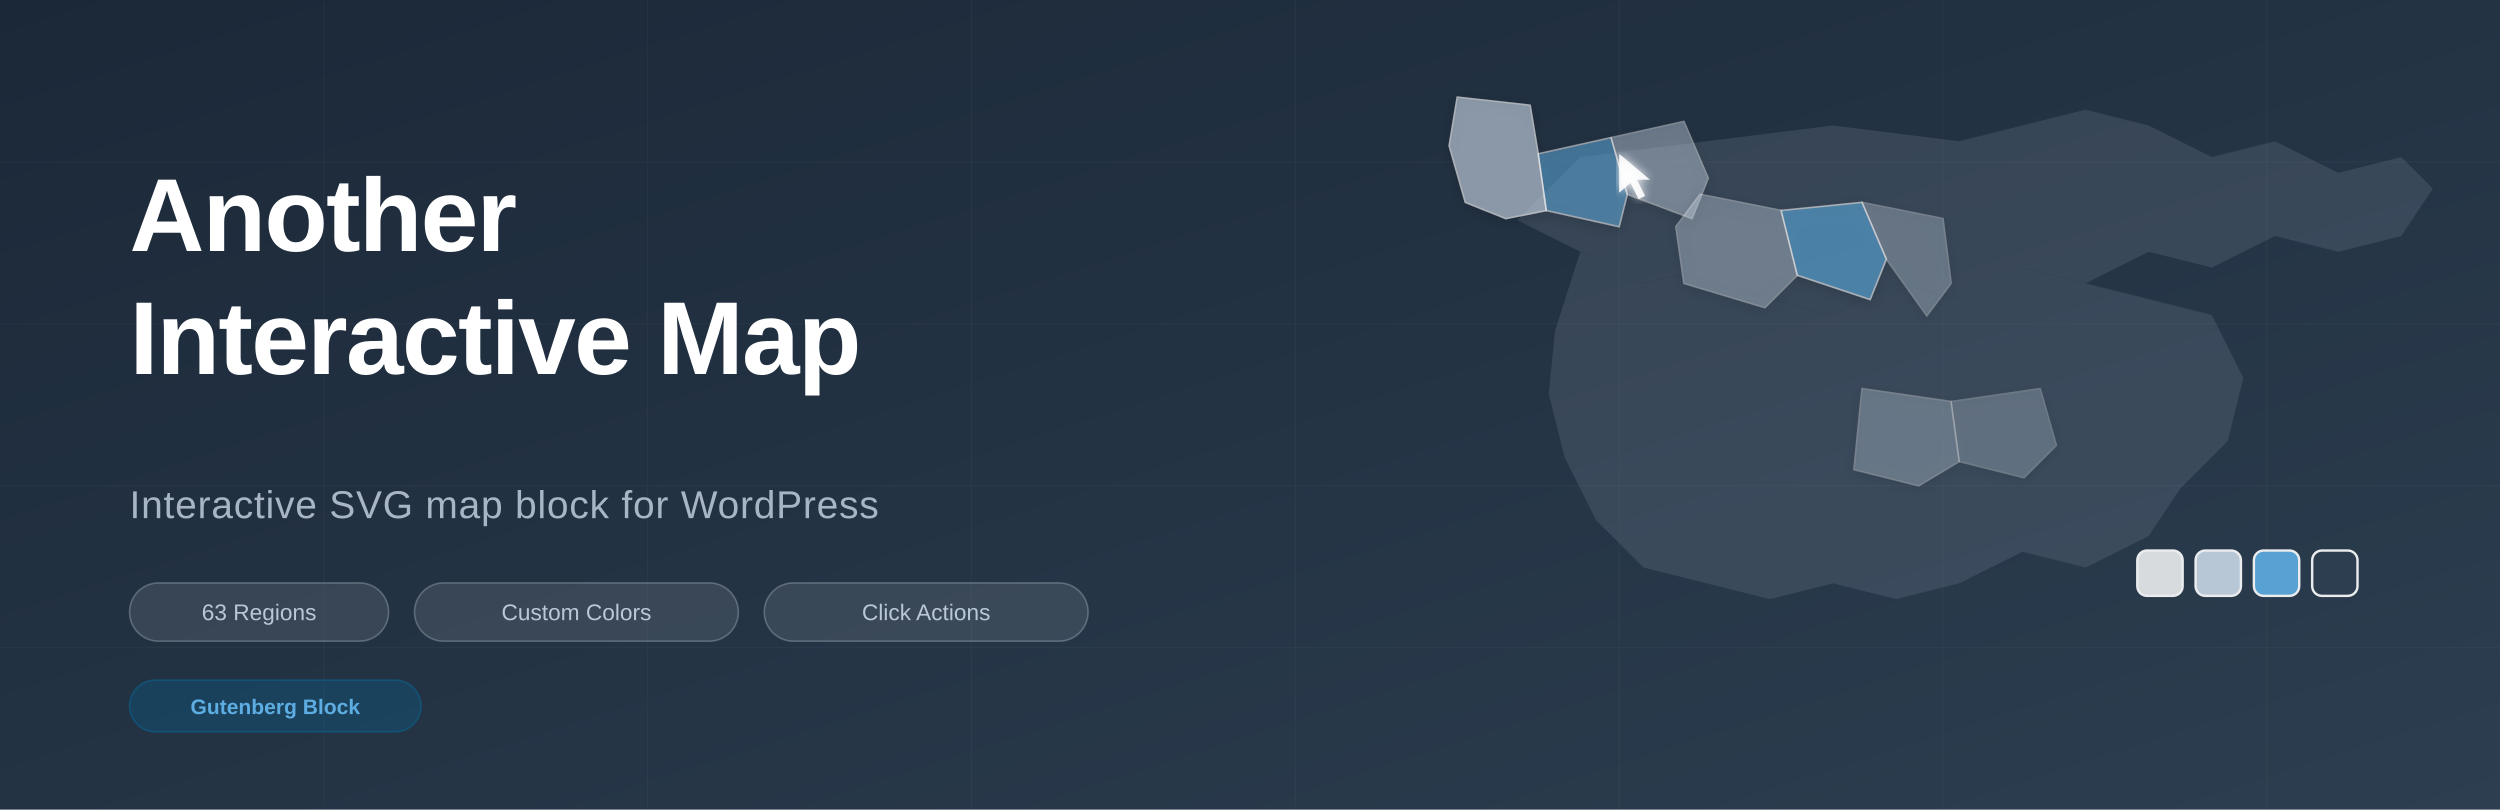
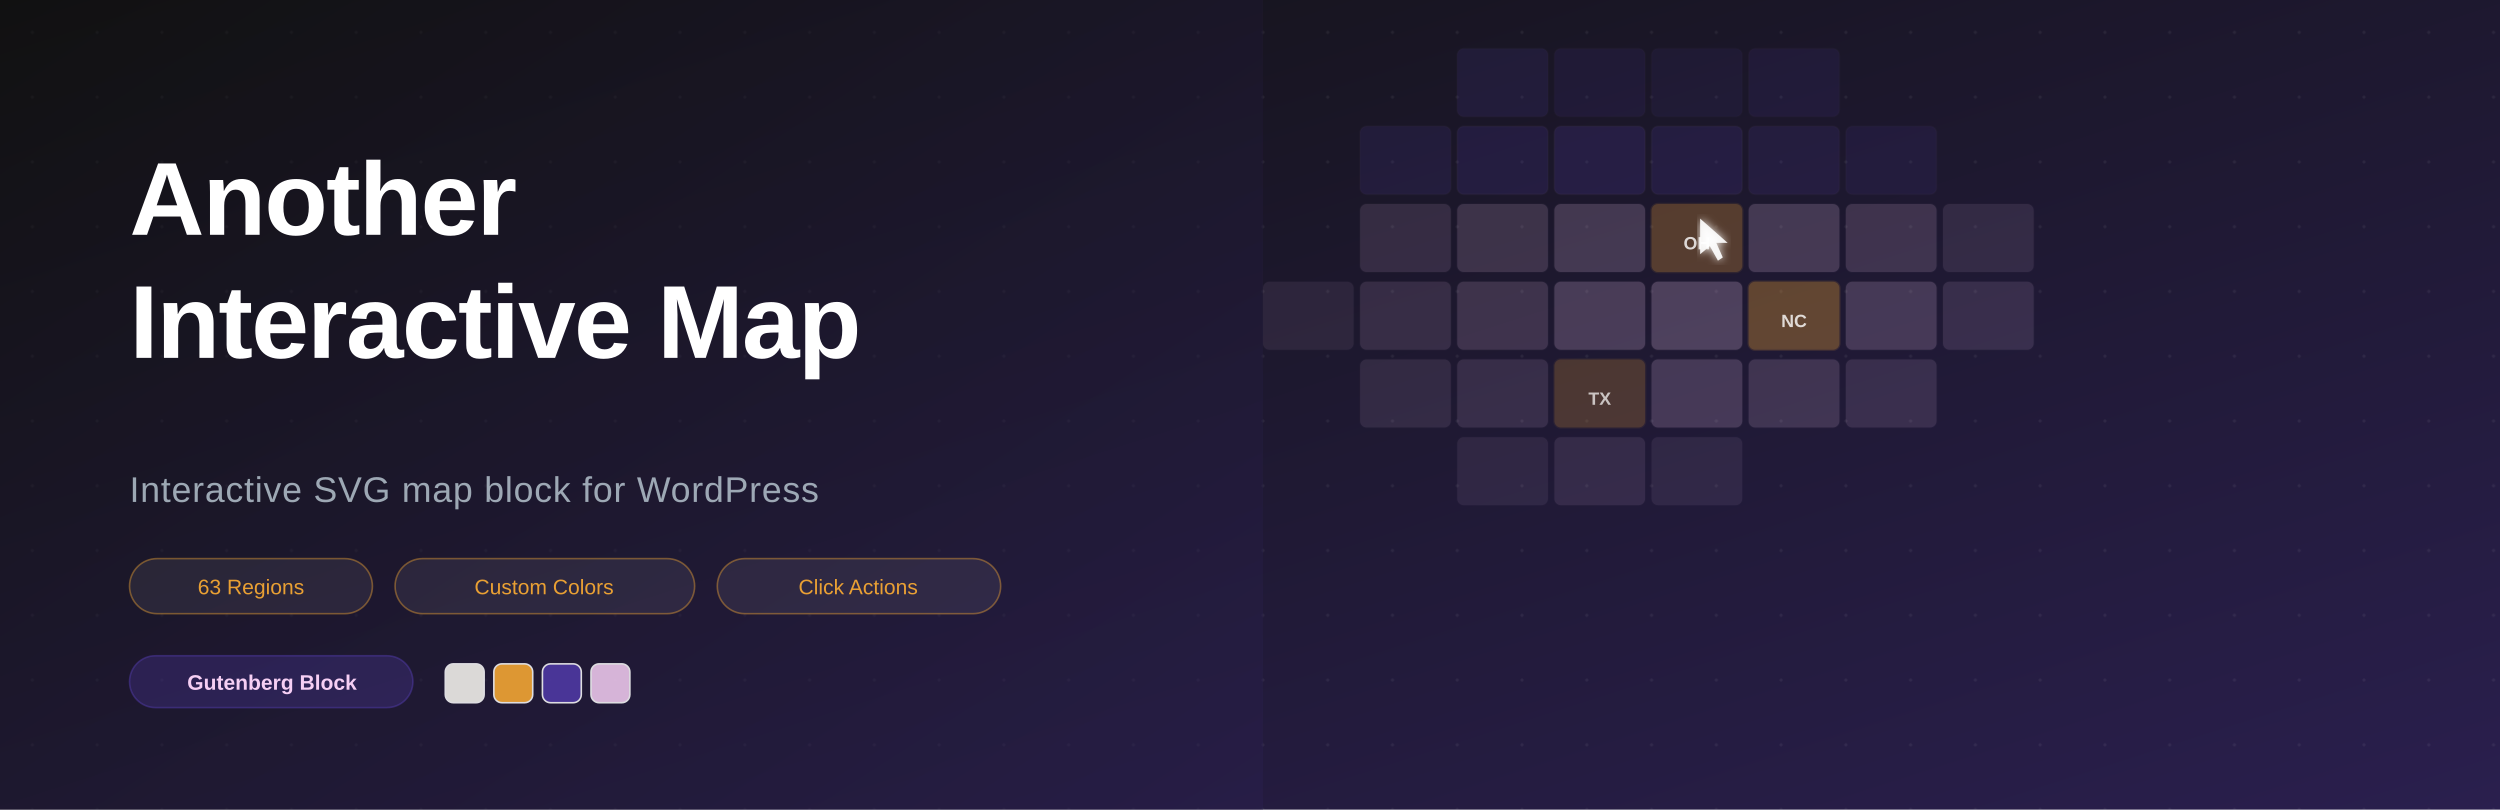
<svg xmlns="http://www.w3.org/2000/svg" viewBox="0 0 1544 500" width="1544" height="500">
  <defs>
    <linearGradient id="bg" x1="0%" y1="0%" x2="100%" y2="100%">
-       <stop offset="0%" stop-color="#1B2838" />
-       <stop offset="100%" stop-color="#2C3E50" />
+       <stop offset="0%" stop-color="#111111" />
+       <stop offset="100%" stop-color="#2A1F4E" />
    </linearGradient>
-     <linearGradient id="mapGlow" x1="0%" y1="0%" x2="100%" y2="100%">
-       <stop offset="0%" stop-color="#C8D6E5" stop-opacity="0.15" />
-       <stop offset="100%" stop-color="#C8D6E5" stop-opacity="0.05" />
+     <linearGradient id="mapFade" x1="0%" y1="0%" x2="0%" y2="100%">
+       <stop offset="0%" stop-color="#503AA8" stop-opacity="0.25" />
+       <stop offset="100%" stop-color="#503AA8" stop-opacity="0.08" />
    </linearGradient>
    <filter id="glow">
-       <feGaussianBlur stdDeviation="3" result="blur" />
+       <feGaussianBlur stdDeviation="2.5" result="blur" />
      <feMerge>
        <feMergeNode in="blur" />
        <feMergeNode in="SourceGraphic" />
      </feMerge>
    </filter>
-     <filter id="softShadow">
-       <feDropShadow dx="0" dy="2" stdDeviation="4" flood-color="#000" flood-opacity="0.3" />
-     </filter>
-     <clipPath id="bannerClip">
-       <rect width="1544" height="500" rx="0" />
-     </clipPath>
  </defs>
  <rect width="1544" height="500" fill="url(#bg)" />
-   <g opacity="0.04" stroke="#fff" stroke-width="0.5">
-     <line x1="0" y1="100" x2="1544" y2="100" />
-     <line x1="0" y1="200" x2="1544" y2="200" />
-     <line x1="0" y1="300" x2="1544" y2="300" />
-     <line x1="0" y1="400" x2="1544" y2="400" />
-     <line x1="200" y1="0" x2="200" y2="500" />
-     <line x1="400" y1="0" x2="400" y2="500" />
-     <line x1="600" y1="0" x2="600" y2="500" />
-     <line x1="800" y1="0" x2="800" y2="500" />
-     <line x1="1000" y1="0" x2="1000" y2="500" />
-     <line x1="1200" y1="0" x2="1200" y2="500" />
-     <line x1="1400" y1="0" x2="1400" y2="500" />
+   <g opacity="0.06" fill="#fff">
+     <pattern id="dots" x="0" y="0" width="40" height="40" patternUnits="userSpaceOnUse">
+       <circle cx="20" cy="20" r="1" />
+     </pattern>
+     <rect width="1544" height="500" fill="url(#dots)" />
  </g>
-   <g transform="translate(820, -20) scale(1.95)" opacity="0.12" fill="#C8D6E5">
-     <path d="M60,80 L80,60 L120,55 L160,50 L200,55 L240,45 L260,50 L280,60 L300,55 L320,65 L340,60 L350,70 L340,85 L320,90 L300,85 L280,95 L260,90 L240,100 L220,95 L200,105 L180,100 L160,110 L140,105 L120,95 L100,100 L80,90 Z" />
-     <path d="M80,90 L100,100 L120,95 L140,105 L160,110 L180,100 L200,105 L220,95 L240,100 L260,105 L280,110 L290,130 L285,150 L270,165 L260,180 L240,190 L220,185 L200,195 L180,200 L160,195 L140,200 L120,195 L100,190 L85,175 L75,155 L70,135 L72,115 L80,90 Z" />
+   <g transform="translate(780, 30)">
+     <rect x="120" y="0" width="56" height="42" rx="4" fill="#503AA8" opacity="0.15" stroke="#F6CFF4" stroke-opacity="0.12" stroke-width="1" />
+     <rect x="180" y="0" width="56" height="42" rx="4" fill="#503AA8" opacity="0.12" stroke="#F6CFF4" stroke-opacity="0.12" stroke-width="1" />
+     <rect x="240" y="0" width="56" height="42" rx="4" fill="#503AA8" opacity="0.10" stroke="#F6CFF4" stroke-opacity="0.12" stroke-width="1" />
+     <rect x="300" y="0" width="56" height="42" rx="4" fill="#503AA8" opacity="0.12" stroke="#F6CFF4" stroke-opacity="0.12" stroke-width="1" />
+     <rect x="60" y="48" width="56" height="42" rx="4" fill="#503AA8" opacity="0.15" stroke="#F6CFF4" stroke-opacity="0.15" stroke-width="1" />
+     <rect x="120" y="48" width="56" height="42" rx="4" fill="#503AA8" opacity="0.18" stroke="#F6CFF4" stroke-opacity="0.15" stroke-width="1" />
+     <rect x="180" y="48" width="56" height="42" rx="4" fill="#503AA8" opacity="0.20" stroke="#F6CFF4" stroke-opacity="0.15" stroke-width="1" />
+     <rect x="240" y="48" width="56" height="42" rx="4" fill="#503AA8" opacity="0.18" stroke="#F6CFF4" stroke-opacity="0.15" stroke-width="1" />
+     <rect x="300" y="48" width="56" height="42" rx="4" fill="#503AA8" opacity="0.15" stroke="#F6CFF4" stroke-opacity="0.15" stroke-width="1" />
+     <rect x="360" y="48" width="56" height="42" rx="4" fill="#503AA8" opacity="0.12" stroke="#F6CFF4" stroke-opacity="0.15" stroke-width="1" />
+     <rect x="60" y="96" width="56" height="42" rx="4" fill="#F6CFF4" opacity="0.12" stroke="#F6CFF4" stroke-opacity="0.18" stroke-width="1" />
+     <rect x="120" y="96" width="56" height="42" rx="4" fill="#F6CFF4" opacity="0.15" stroke="#F6CFF4" stroke-opacity="0.18" stroke-width="1" />
+     <rect x="180" y="96" width="56" height="42" rx="4" fill="#F6CFF4" opacity="0.18" stroke="#F6CFF4" stroke-opacity="0.18" stroke-width="1" />
+     <rect x="240" y="96" width="56" height="42" rx="4" fill="#fead32" opacity="0.25" stroke="#fead32" stroke-opacity="0.35" stroke-width="1.5" />
+     <rect x="300" y="96" width="56" height="42" rx="4" fill="#F6CFF4" opacity="0.18" stroke="#F6CFF4" stroke-opacity="0.18" stroke-width="1" />
+     <rect x="360" y="96" width="56" height="42" rx="4" fill="#F6CFF4" opacity="0.15" stroke="#F6CFF4" stroke-opacity="0.18" stroke-width="1" />
+     <rect x="420" y="96" width="56" height="42" rx="4" fill="#F6CFF4" opacity="0.10" stroke="#F6CFF4" stroke-opacity="0.15" stroke-width="1" />
+     <rect x="0" y="144" width="56" height="42" rx="4" fill="#F6CFF4" opacity="0.08" stroke="#F6CFF4" stroke-opacity="0.15" stroke-width="1" />
+     <rect x="60" y="144" width="56" height="42" rx="4" fill="#F6CFF4" opacity="0.12" stroke="#F6CFF4" stroke-opacity="0.18" stroke-width="1" />
+     <rect x="120" y="144" width="56" height="42" rx="4" fill="#F6CFF4" opacity="0.15" stroke="#F6CFF4" stroke-opacity="0.18" stroke-width="1" />
+     <rect x="180" y="144" width="56" height="42" rx="4" fill="#F6CFF4" opacity="0.20" stroke="#F6CFF4" stroke-opacity="0.20" stroke-width="1" />
+     <rect x="240" y="144" width="56" height="42" rx="4" fill="#F6CFF4" opacity="0.22" stroke="#F6CFF4" stroke-opacity="0.20" stroke-width="1" />
+     <rect x="300" y="144" width="56" height="42" rx="4" fill="#fead32" opacity="0.30" stroke="#fead32" stroke-opacity="0.40" stroke-width="1.5" />
+     <rect x="360" y="144" width="56" height="42" rx="4" fill="#F6CFF4" opacity="0.18" stroke="#F6CFF4" stroke-opacity="0.18" stroke-width="1" />
+     <rect x="420" y="144" width="56" height="42" rx="4" fill="#F6CFF4" opacity="0.12" stroke="#F6CFF4" stroke-opacity="0.15" stroke-width="1" />
+     <rect x="60" y="192" width="56" height="42" rx="4" fill="#F6CFF4" opacity="0.10" stroke="#F6CFF4" stroke-opacity="0.15" stroke-width="1" />
+     <rect x="120" y="192" width="56" height="42" rx="4" fill="#F6CFF4" opacity="0.12" stroke="#F6CFF4" stroke-opacity="0.18" stroke-width="1" />
+     <rect x="180" y="192" width="56" height="42" rx="4" fill="#fead32" opacity="0.20" stroke="#fead32" stroke-opacity="0.30" stroke-width="1.5" />
+     <rect x="240" y="192" width="56" height="42" rx="4" fill="#F6CFF4" opacity="0.18" stroke="#F6CFF4" stroke-opacity="0.18" stroke-width="1" />
+     <rect x="300" y="192" width="56" height="42" rx="4" fill="#F6CFF4" opacity="0.15" stroke="#F6CFF4" stroke-opacity="0.18" stroke-width="1" />
+     <rect x="360" y="192" width="56" height="42" rx="4" fill="#F6CFF4" opacity="0.12" stroke="#F6CFF4" stroke-opacity="0.15" stroke-width="1" />
+     <rect x="120" y="240" width="56" height="42" rx="4" fill="#F6CFF4" opacity="0.08" stroke="#F6CFF4" stroke-opacity="0.12" stroke-width="1" />
+     <rect x="180" y="240" width="56" height="42" rx="4" fill="#F6CFF4" opacity="0.10" stroke="#F6CFF4" stroke-opacity="0.12" stroke-width="1" />
+     <rect x="240" y="240" width="56" height="42" rx="4" fill="#F6CFF4" opacity="0.08" stroke="#F6CFF4" stroke-opacity="0.12" stroke-width="1" />
+     <g transform="translate(270, 105)" filter="url(#glow)">
+       <path d="M0,0 L0,22 L6,17 L11,26 L14,24 L10,15 L17,15 Z" fill="#fff" opacity="0.9" />
+     </g>
+     <text x="268" y="124" font-family="'Segoe UI', 'Helvetica Neue', Arial, sans-serif" font-size="11" fill="#fff" text-anchor="middle" font-weight="600" opacity="0.8">OH</text>
+     <text x="328" y="172" font-family="'Segoe UI', 'Helvetica Neue', Arial, sans-serif" font-size="11" fill="#fff" text-anchor="middle" font-weight="600" opacity="0.8">NC</text>
+     <text x="208" y="220" font-family="'Segoe UI', 'Helvetica Neue', Arial, sans-serif" font-size="11" fill="#fff" text-anchor="middle" font-weight="600" opacity="0.7">TX</text>
  </g>
-   <g transform="translate(900, 60)" filter="url(#softShadow)">
-     <path d="M0,0 L45,5 L50,35 L55,70 L30,75 L5,65 L-5,30 Z" fill="#C8D6E5" opacity="0.6" stroke="#fff" stroke-width="1" />
-     <path d="M50,35 L95,25 L105,60 L100,80 L55,70 Z" fill="#5DADE2" opacity="0.5" stroke="#fff" stroke-width="1" />
-     <path d="M95,25 L140,15 L155,50 L145,75 L105,60 Z" fill="#C8D6E5" opacity="0.4" stroke="#fff" stroke-width="1" />
-   </g>
-   <g transform="translate(1050, 120)" filter="url(#softShadow)">
-     <path d="M0,0 L50,10 L60,50 L40,70 L-10,55 L-15,20 Z" fill="#C8D6E5" opacity="0.35" stroke="#fff" stroke-width="1" />
-     <path d="M50,10 L100,5 L115,40 L105,65 L60,50 Z" fill="#5DADE2" opacity="0.55" stroke="#fff" stroke-width="1" />
-     <path d="M100,5 L150,15 L155,55 L140,75 L115,40 Z" fill="#C8D6E5" opacity="0.3" stroke="#fff" stroke-width="1" />
-   </g>
-   <g transform="translate(1150, 240)" filter="url(#softShadow)">
-     <path d="M0,0 L55,8 L60,45 L35,60 L-5,50 Z" fill="#C8D6E5" opacity="0.3" stroke="#fff" stroke-width="1" />
-     <path d="M55,8 L110,0 L120,35 L100,55 L60,45 Z" fill="#C8D6E5" opacity="0.25" stroke="#fff" stroke-width="1" />
-   </g>
-   <g transform="translate(1000, 95)" filter="url(#glow)">
-     <path d="M0,0 L0,24 L7,18 L12,28 L16,26 L11,16 L19,16 Z" fill="#fff" opacity="0.9" />
-   </g>
-   <g transform="translate(1320, 340)">
-     <rect x="0" y="0" width="28" height="28" rx="6" fill="#EBECED" stroke="#fff" stroke-width="1.5" opacity="0.9" />
-     <rect x="36" y="0" width="28" height="28" rx="6" fill="#C8D6E5" stroke="#fff" stroke-width="1.5" opacity="0.9" />
-     <rect x="72" y="0" width="28" height="28" rx="6" fill="#5DADE2" stroke="#fff" stroke-width="1.5" opacity="0.9" />
-     <rect x="108" y="0" width="28" height="28" rx="6" fill="#2C3E50" stroke="#fff" stroke-width="1.5" opacity="0.9" />
-   </g>
-   <g transform="translate(80, 155)">
+   <rect x="0" y="0" width="780" height="500" fill="url(#bg)" opacity="0.5" />
+   <g transform="translate(80, 145)">
    <text font-family="'Segoe UI', 'Helvetica Neue', Arial, sans-serif" font-size="64" font-weight="700" fill="#FFFFFF" letter-spacing="-1">
      <tspan x="0" y="0">Another</tspan>
      <tspan x="0" y="76">Interactive Map</tspan>
    </text>
  </g>
-   <text x="80" y="320" font-family="'Segoe UI', 'Helvetica Neue', Arial, sans-serif" font-size="24" fill="#C8D6E5" opacity="0.8" letter-spacing="0.5">
+   <text x="80" y="310" font-family="'Segoe UI', 'Helvetica Neue', Arial, sans-serif" font-size="22" fill="#abb8c3" opacity="0.9" letter-spacing="0.5">
    Interactive SVG map block for WordPress
  </text>
-   <g transform="translate(80, 360)">
-     <rect x="0" y="0" width="160" height="36" rx="18" fill="#fff" fill-opacity="0.1" stroke="#C8D6E5" stroke-opacity="0.3" stroke-width="1" />
-     <text x="80" y="23" font-family="'Segoe UI', 'Helvetica Neue', Arial, sans-serif" font-size="14" fill="#C8D6E5" text-anchor="middle" opacity="0.9">63 Regions</text>
-     <rect x="176" y="0" width="200" height="36" rx="18" fill="#fff" fill-opacity="0.1" stroke="#C8D6E5" stroke-opacity="0.3" stroke-width="1" />
-     <text x="276" y="23" font-family="'Segoe UI', 'Helvetica Neue', Arial, sans-serif" font-size="14" fill="#C8D6E5" text-anchor="middle" opacity="0.9">Custom Colors</text>
-     <rect x="392" y="0" width="200" height="36" rx="18" fill="#fff" fill-opacity="0.1" stroke="#C8D6E5" stroke-opacity="0.3" stroke-width="1" />
-     <text x="492" y="23" font-family="'Segoe UI', 'Helvetica Neue', Arial, sans-serif" font-size="14" fill="#C8D6E5" text-anchor="middle" opacity="0.9">Click Actions</text>
+   <g transform="translate(80, 345)">
+     <rect x="0" y="0" width="150" height="34" rx="17" fill="#fff" fill-opacity="0.07" stroke="#fead32" stroke-opacity="0.4" stroke-width="1" />
+     <text x="75" y="22" font-family="'Segoe UI', 'Helvetica Neue', Arial, sans-serif" font-size="13" fill="#fead32" text-anchor="middle" opacity="0.9">63 Regions</text>
+     <rect x="164" y="0" width="185" height="34" rx="17" fill="#fff" fill-opacity="0.07" stroke="#fead32" stroke-opacity="0.4" stroke-width="1" />
+     <text x="256" y="22" font-family="'Segoe UI', 'Helvetica Neue', Arial, sans-serif" font-size="13" fill="#fead32" text-anchor="middle" opacity="0.9">Custom Colors</text>
+     <rect x="363" y="0" width="175" height="34" rx="17" fill="#fff" fill-opacity="0.07" stroke="#fead32" stroke-opacity="0.4" stroke-width="1" />
+     <text x="450" y="22" font-family="'Segoe UI', 'Helvetica Neue', Arial, sans-serif" font-size="13" fill="#fead32" text-anchor="middle" opacity="0.9">Click Actions</text>
  </g>
-   <g transform="translate(80, 420)">
-     <rect x="0" y="0" width="180" height="32" rx="16" fill="#0073AA" fill-opacity="0.25" stroke="#0073AA" stroke-opacity="0.4" stroke-width="1" />
-     <text x="90" y="21" font-family="'Segoe UI', 'Helvetica Neue', Arial, sans-serif" font-size="13" fill="#5DADE2" text-anchor="middle" font-weight="600">Gutenberg Block</text>
+   <g transform="translate(80, 405)">
+     <rect x="0" y="0" width="175" height="32" rx="16" fill="#503AA8" fill-opacity="0.3" stroke="#503AA8" stroke-opacity="0.5" stroke-width="1" />
+     <text x="88" y="21" font-family="'Segoe UI', 'Helvetica Neue', Arial, sans-serif" font-size="13" fill="#F6CFF4" text-anchor="middle" font-weight="600">Gutenberg Block</text>
+   </g>
+   <g transform="translate(275, 410)">
+     <rect x="0" y="0" width="24" height="24" rx="5" fill="#FBFAF3" stroke="#fff" stroke-width="1" opacity="0.85" />
+     <rect x="30" y="0" width="24" height="24" rx="5" fill="#fead32" stroke="#fff" stroke-width="1" opacity="0.85" />
+     <rect x="60" y="0" width="24" height="24" rx="5" fill="#503AA8" stroke="#fff" stroke-width="1" opacity="0.85" />
+     <rect x="90" y="0" width="24" height="24" rx="5" fill="#F6CFF4" stroke="#fff" stroke-width="1" opacity="0.85" />
  </g>
</svg>
